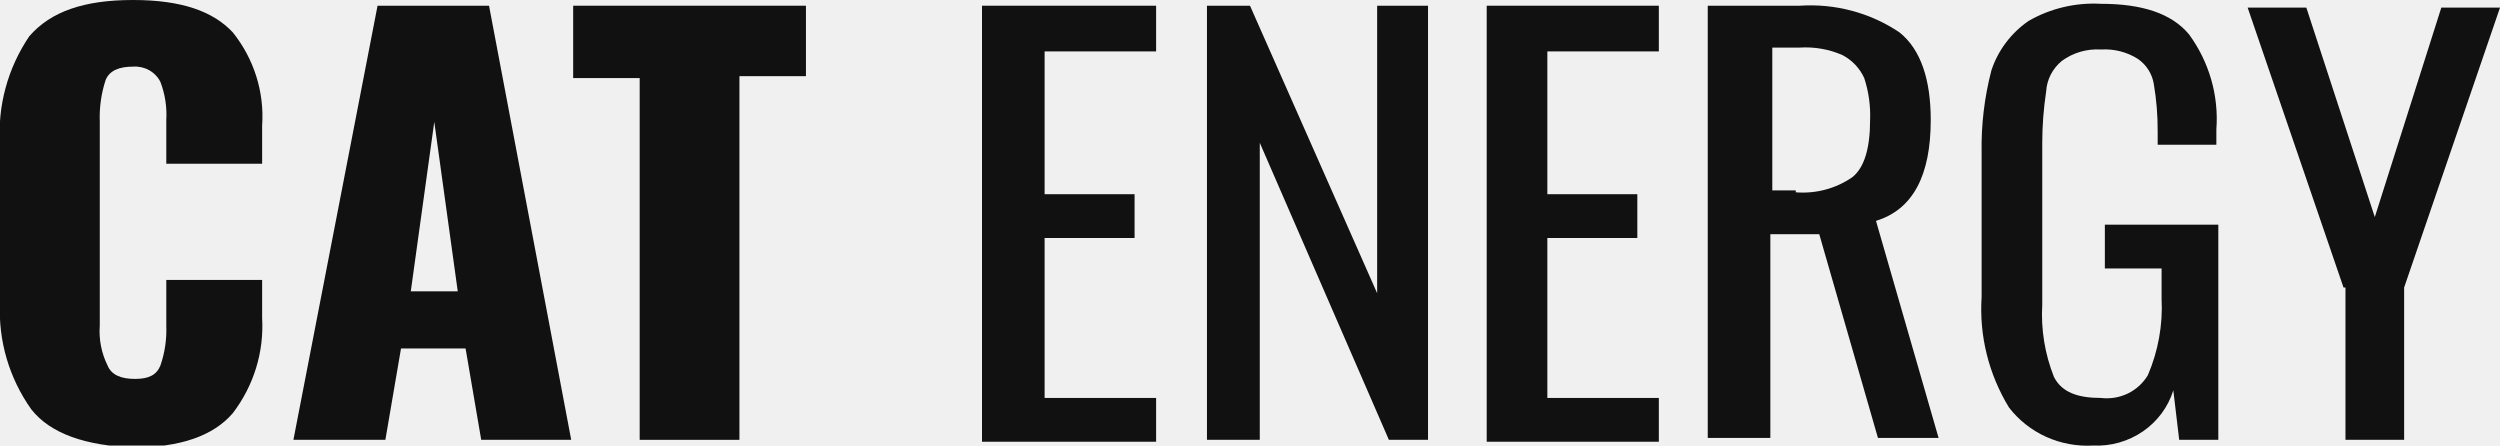
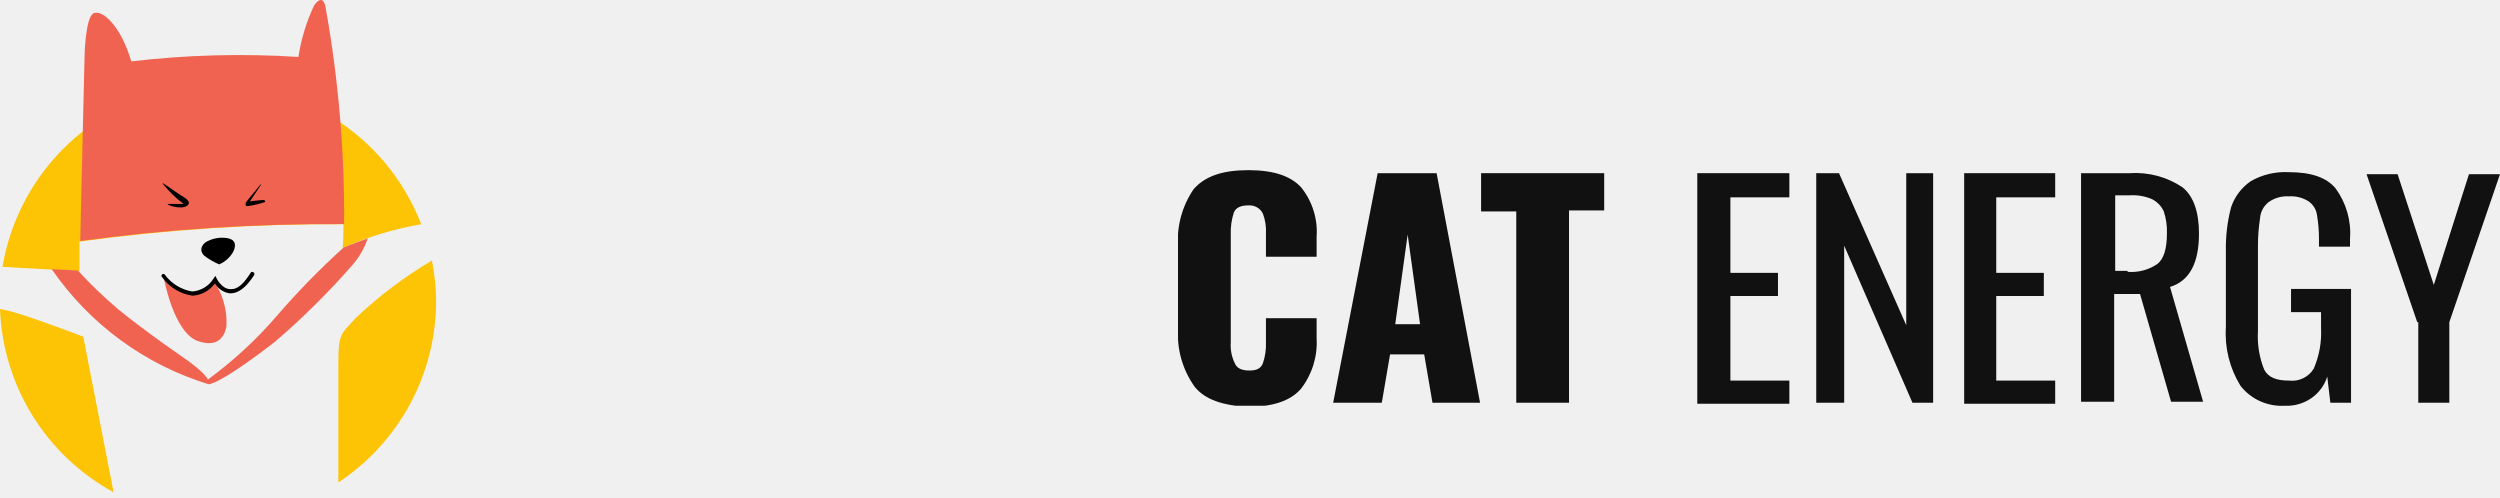
- <svg xmlns="http://www.w3.org/2000/svg" width="101" height="18" viewBox="0 0 101 18" fill="none">
-   <g clip-path="url(#clip0_135_3354)">
-     <path d="M1.264 16.538C0.37 15.276 -0.075 13.763 1.02073e-05 12.231V5.846C-0.108 4.298 0.308 2.757 1.185 1.462C2.055 0.462 3.398 0 5.374 0C7.35 0 8.614 0.462 9.405 1.308C10.263 2.379 10.685 3.721 10.59 5.077V6.615H6.718V4.846C6.749 4.323 6.668 3.799 6.48 3.308C6.38 3.109 6.221 2.945 6.024 2.835C5.827 2.725 5.6 2.676 5.374 2.692C4.821 2.692 4.426 2.846 4.268 3.231C4.089 3.777 4.009 4.35 4.031 4.923V13.154C3.989 13.71 4.098 14.267 4.347 14.769C4.505 15.154 4.9 15.308 5.453 15.308C6.006 15.308 6.322 15.154 6.48 14.769C6.66 14.249 6.74 13.702 6.718 13.154V11.308H10.59V12.846C10.67 14.224 10.251 15.585 9.405 16.692C8.614 17.615 7.271 18.077 5.374 18.077C3.477 18 2.055 17.538 1.264 16.538Z" fill="#111111" />
-     <path d="M15.253 0.231H19.757L23.077 17.769H19.441L18.809 14.077H16.201L15.569 17.769H11.854L15.253 0.231ZM18.493 11.769L17.545 4.923L16.596 11.769H18.493Z" fill="#111111" />
-     <path d="M25.843 3.154H23.156V0.231H32.56V3.077H29.873V17.769H25.843V3.154Z" fill="#111111" />
-     <path d="M39.752 0.231H46.707V2.077H42.202V7.846H45.837V9.615H42.202V16.077H46.707V17.846H39.673V0.231H39.752Z" fill="#111111" />
-     <path d="M48.761 0.231H50.5L55.637 11.846V0.231H57.692V17.769H56.111L50.895 5.769V17.769H48.761V0.231Z" fill="#111111" />
-     <path d="M60.063 0.231H67.017V2.077H62.513V7.846H66.148V9.615H62.513V16.077H67.017V17.846H60.063V0.231Z" fill="#111111" />
-     <path d="M69.072 0.231H72.707C74.138 0.135 75.559 0.514 76.738 1.308C77.607 2 78.002 3.231 78.002 4.846C78.002 7.077 77.291 8.462 75.79 8.923L78.319 17.692H75.869L73.498 9.462H71.522V17.692H68.993V0.231H69.072ZM72.549 7.769C73.364 7.835 74.176 7.617 74.841 7.154C75.315 6.769 75.552 6 75.552 4.846C75.574 4.273 75.494 3.7 75.315 3.154C75.138 2.762 74.832 2.437 74.446 2.231C73.902 1.989 73.304 1.884 72.707 1.923H71.601V7.692H72.549V7.769Z" fill="#111111" />
-     <path d="M81.163 16.462C80.342 15.117 79.956 13.562 80.057 12V6.154C80.038 5.039 80.171 3.927 80.452 2.846C80.717 2.039 81.244 1.337 81.954 0.846C82.836 0.338 83.854 0.097 84.878 0.154C86.537 0.154 87.723 0.538 88.434 1.385C89.252 2.502 89.644 3.862 89.541 5.231V5.846H87.17V5.308C87.173 4.663 87.121 4.02 87.012 3.385C86.945 2.983 86.718 2.623 86.379 2.385C85.935 2.101 85.408 1.966 84.878 2C84.311 1.965 83.75 2.128 83.297 2.462C83.111 2.614 82.96 2.802 82.851 3.013C82.742 3.225 82.679 3.456 82.665 3.692C82.561 4.38 82.508 5.074 82.507 5.769V12.308C82.449 13.304 82.611 14.301 82.981 15.231C83.297 15.846 83.93 16.077 84.878 16.077C85.252 16.122 85.632 16.059 85.97 15.895C86.307 15.73 86.587 15.473 86.775 15.154C87.192 14.181 87.381 13.13 87.328 12.077V10.846H85.036V9.077H89.62V17.769H88.039L87.802 15.769C87.595 16.439 87.163 17.023 86.576 17.427C85.989 17.831 85.28 18.033 84.562 18C83.909 18.037 83.257 17.916 82.663 17.648C82.07 17.379 81.555 16.972 81.163 16.462Z" fill="#111111" />
-     <path d="M94.678 11.615L90.805 0.308H93.176L95.942 8.769L98.629 0.308H101L97.127 11.615V17.769H94.757V11.615H94.678Z" fill="#111111" />
+ <svg xmlns="http://www.w3.org/2000/svg" width="191" height="38" viewBox="0 0 191 38" fill="none">
+   <g clip-path="url(#clip0_72620_395)">
+     <path d="M6.07 20.72V18.46C12.754 17.542 19.494 17.098 26.24 17.13C26.24 17.73 26.24 18.34 26.18 18.95C28.098 18.099 30.113 17.488 32.18 17.13C30.863 13.722 28.462 10.841 25.347 8.931C22.232 7.021 18.576 6.186 14.941 6.557C11.306 6.927 7.894 8.482 5.229 10.981C2.563 13.48 0.793 16.786 0.19 20.39L6.07 20.72Z" fill="#FDC305" />
+     <path d="M27.24 24.23C26.08 25.51 25.85 25.43 25.85 27.68C25.85 28.59 25.85 32.58 25.85 36.86C28.142 35.346 30.024 33.288 31.328 30.869C32.632 28.451 33.316 25.747 33.32 23C33.307 21.959 33.2 20.922 33 19.9C30.928 21.13 28.997 22.581 27.24 24.23Z" fill="#FDC305" />
+     <path d="M6.36 25.72C6.36 25.72 2.57 24.28 1.17 23.89C0.787 23.769 0.396 23.676 0 23.61C0.108 26.496 0.966 29.304 2.487 31.759C4.009 34.213 6.143 36.23 8.68 37.61L6.36 25.72Z" fill="#FDC305" />
+     <path d="M26.29 17.12C26.331 11.599 25.862 6.085 24.89 0.65C24.89 0.65 24.75 -0.64 24 0.41C23.411 1.658 23.007 2.985 22.8 4.35C18.542 4.076 14.268 4.19 10.03 4.69C9.24 2 7.85 0.75 7.18 1C6.51 1.25 6.46 4.31 6.46 4.31L6.13 18.41C12.811 17.506 19.548 17.075 26.29 17.12Z" fill="#F06351" />
+     <path d="M12.41 14C12.41 13.91 13.41 14.68 13.82 14.92C14.23 15.16 14.43 15.34 14.43 15.51C14.43 15.68 14.16 15.85 13.8 15.85C13.44 15.85 12.89 15.73 12.8 15.58H13.74H14.03C13.421 15.129 12.876 14.598 12.41 14Z" fill="black" />
+     <path d="M19.89 14.11L18.8 15.44C18.8 15.5 18.63 15.79 18.98 15.74C19.394 15.678 19.802 15.581 20.2 15.45C20.31 15.45 20.27 15.26 20.09 15.28C19.91 15.3 19.4 15.33 19.09 15.39L19.93 14.13C19.93 14.13 20 14 19.89 14.11Z" fill="black" />
+     <path d="M16.75 20.2C17.213 19.996 17.597 19.644 17.84 19.2C18.12 18.55 17.84 18.29 17.4 18.2C16.798 18.09 16.177 18.212 15.66 18.54C15.27 18.9 15.32 19.26 15.61 19.54C15.961 19.806 16.344 20.028 16.75 20.2Z" fill="black" />
+     <path d="M16.35 21.45C16.238 21.678 16.082 21.883 15.89 22.05C15.605 22.279 15.255 22.412 14.89 22.43C14.364 22.472 13.841 22.319 13.42 22C13.222 21.881 13.044 21.732 12.89 21.56C12.79 21.449 12.667 21.36 12.53 21.3C12.53 21.3 13.28 25.4 15.1 26.05C16.92 26.7 17.24 25.3 17.3 24.92C17.36 23.785 17.074 22.659 16.48 21.69C16.46 21.38 16.45 21.58 16.35 21.45Z" fill="#F06351" />
+     <path d="M14.71 22.59C14.245 22.525 13.799 22.365 13.398 22.121C12.998 21.877 12.651 21.553 12.38 21.17C12.367 21.157 12.356 21.141 12.349 21.124C12.342 21.107 12.338 21.089 12.338 21.07C12.338 21.051 12.342 21.033 12.349 21.016C12.356 20.999 12.367 20.983 12.38 20.97C12.393 20.957 12.409 20.946 12.426 20.939C12.443 20.932 12.461 20.928 12.48 20.928C12.499 20.928 12.517 20.932 12.534 20.939C12.551 20.946 12.567 20.957 12.58 20.97C13.085 21.664 13.843 22.131 14.69 22.27C15.022 22.245 15.343 22.141 15.626 21.967C15.91 21.793 16.148 21.554 16.32 21.27L16.46 21.08L16.56 21.29C16.56 21.29 16.93 22.05 17.56 22.09C18.19 22.13 18.61 21.68 19.17 20.81C19.183 20.797 19.199 20.786 19.216 20.779C19.233 20.772 19.251 20.768 19.27 20.768C19.289 20.768 19.307 20.772 19.324 20.779C19.341 20.786 19.357 20.797 19.37 20.81C19.402 20.831 19.425 20.863 19.435 20.9C19.444 20.937 19.439 20.977 19.42 21.01C18.78 22.01 18.15 22.45 17.54 22.41C17.308 22.376 17.087 22.29 16.893 22.159C16.699 22.027 16.537 21.853 16.42 21.65C16.223 21.924 15.968 22.151 15.672 22.314C15.376 22.477 15.047 22.571 14.71 22.59Z" fill="black" />
+     <path d="M26.24 18.92C24.445 20.544 22.751 22.277 21.17 24.11C19.599 25.936 17.824 27.577 15.88 29C15.66 28.47 14.26 27.49 14.26 27.49C14.26 27.49 11.13 25.35 9.08 23.67C7.974 22.737 6.929 21.735 5.95 20.67L3.95 20.56C6.84 24.765 11.07 27.868 15.95 29.36C16.81 29.22 19.22 27.5 21.02 26.1C23.139 24.282 25.124 22.313 26.96 20.21C27.462 19.621 27.849 18.942 28.1 18.21C27 18.6 26.24 18.92 26.24 18.92Z" fill="#F06351" />
+   </g>
+   <g clip-path="url(#clip1_72620_395)">
+     <path d="M91.264 29.538C90.37 28.276 89.925 26.763 90 25.231V18.846C89.892 17.298 90.308 15.758 91.186 14.461C92.055 13.461 93.398 13 95.374 13C97.35 13 98.614 13.461 99.404 14.308C100.263 15.379 100.685 16.721 100.59 18.077V19.615H96.718V17.846C96.749 17.323 96.668 16.799 96.48 16.308C96.38 16.109 96.221 15.945 96.024 15.835C95.827 15.726 95.6 15.676 95.374 15.692C94.821 15.692 94.426 15.846 94.268 16.231C94.089 16.777 94.009 17.35 94.031 17.923V26.154C93.989 26.71 94.098 27.267 94.347 27.769C94.505 28.154 94.9 28.308 95.453 28.308C96.006 28.308 96.322 28.154 96.48 27.769C96.66 27.249 96.74 26.702 96.718 26.154V24.308H100.59V25.846C100.67 27.224 100.251 28.585 99.404 29.692C98.614 30.615 97.271 31.077 95.374 31.077C93.477 31 92.055 30.538 91.264 29.538Z" fill="#111111" />
+     <path d="M105.253 13.231H109.757L113.077 30.769H109.441L108.809 27.077H106.201L105.569 30.769H101.854L105.253 13.231ZM108.493 24.769L107.545 17.923L106.596 24.769H108.493Z" fill="#111111" />
+     <path d="M115.843 16.154H113.156V13.231H122.56V16.077H119.873V30.769H115.843V16.154Z" fill="#111111" />
+     <path d="M129.752 13.231H136.707V15.077H132.202V20.846H135.837V22.615H132.202V29.077H136.707V30.846H129.673V13.231H129.752Z" fill="#111111" />
+     <path d="M138.761 13.231H140.5L145.637 24.846V13.231H147.692V30.769H146.111L140.895 18.769V30.769H138.761V13.231Z" fill="#111111" />
+     <path d="M150.063 13.231H157.017V15.077H152.513V20.846H156.148V22.615H152.513V29.077H157.017V30.846H150.063V13.231Z" fill="#111111" />
+     <path d="M159.072 13.231H162.707C164.137 13.135 165.559 13.514 166.738 14.308C167.607 15 168.002 16.231 168.002 17.846C168.002 20.077 167.291 21.462 165.79 21.923L168.318 30.692H165.869L163.498 22.462H161.522V30.692H158.993V13.231H159.072ZM162.549 20.769C163.364 20.835 164.176 20.616 164.841 20.154C165.315 19.769 165.552 19 165.552 17.846C165.574 17.273 165.494 16.7 165.315 16.154C165.137 15.762 164.832 15.437 164.446 15.231C163.902 14.989 163.304 14.884 162.707 14.923H161.601V20.692H162.549V20.769Z" fill="#111111" />
+     <path d="M171.164 29.462C170.342 28.117 169.956 26.562 170.057 25V19.154C170.038 18.039 170.17 16.927 170.452 15.846C170.717 15.039 171.244 14.337 171.954 13.846C172.836 13.338 173.854 13.097 174.878 13.154C176.538 13.154 177.723 13.539 178.434 14.385C179.252 15.502 179.644 16.862 179.541 18.231V18.846H177.17V18.308C177.173 17.663 177.12 17.02 177.012 16.385C176.945 15.983 176.718 15.623 176.379 15.385C175.935 15.101 175.408 14.966 174.878 15C174.311 14.965 173.75 15.128 173.297 15.461C173.111 15.614 172.959 15.802 172.851 16.013C172.742 16.225 172.679 16.456 172.665 16.692C172.561 17.38 172.508 18.074 172.507 18.769V25.308C172.449 26.304 172.61 27.301 172.981 28.231C173.297 28.846 173.93 29.077 174.878 29.077C175.252 29.122 175.632 29.059 175.97 28.895C176.307 28.73 176.587 28.473 176.775 28.154C177.192 27.181 177.381 26.13 177.328 25.077V23.846H175.036V22.077H179.62V30.769H178.039L177.802 28.769C177.595 29.439 177.163 30.023 176.576 30.427C175.989 30.831 175.28 31.033 174.562 31C173.909 31.037 173.256 30.916 172.663 30.648C172.07 30.379 171.555 29.972 171.164 29.462Z" fill="#111111" />
+     <path d="M184.678 24.615L180.805 13.308H183.176L185.942 21.769L188.629 13.308H191L187.128 24.615V30.769H184.757V24.615H184.678Z" fill="#111111" />
  </g>
  <defs>
-     <clipPath id="clip0_135_3354">
-       <rect width="101" height="18" fill="white" />
+     <clipPath id="clip0_72620_395">
+       <rect width="33.32" height="37.61" fill="white" />
+     </clipPath>
+     <clipPath id="clip1_72620_395">
+       <rect width="101" height="18" fill="white" transform="translate(90 13)" />
    </clipPath>
  </defs>
</svg>
